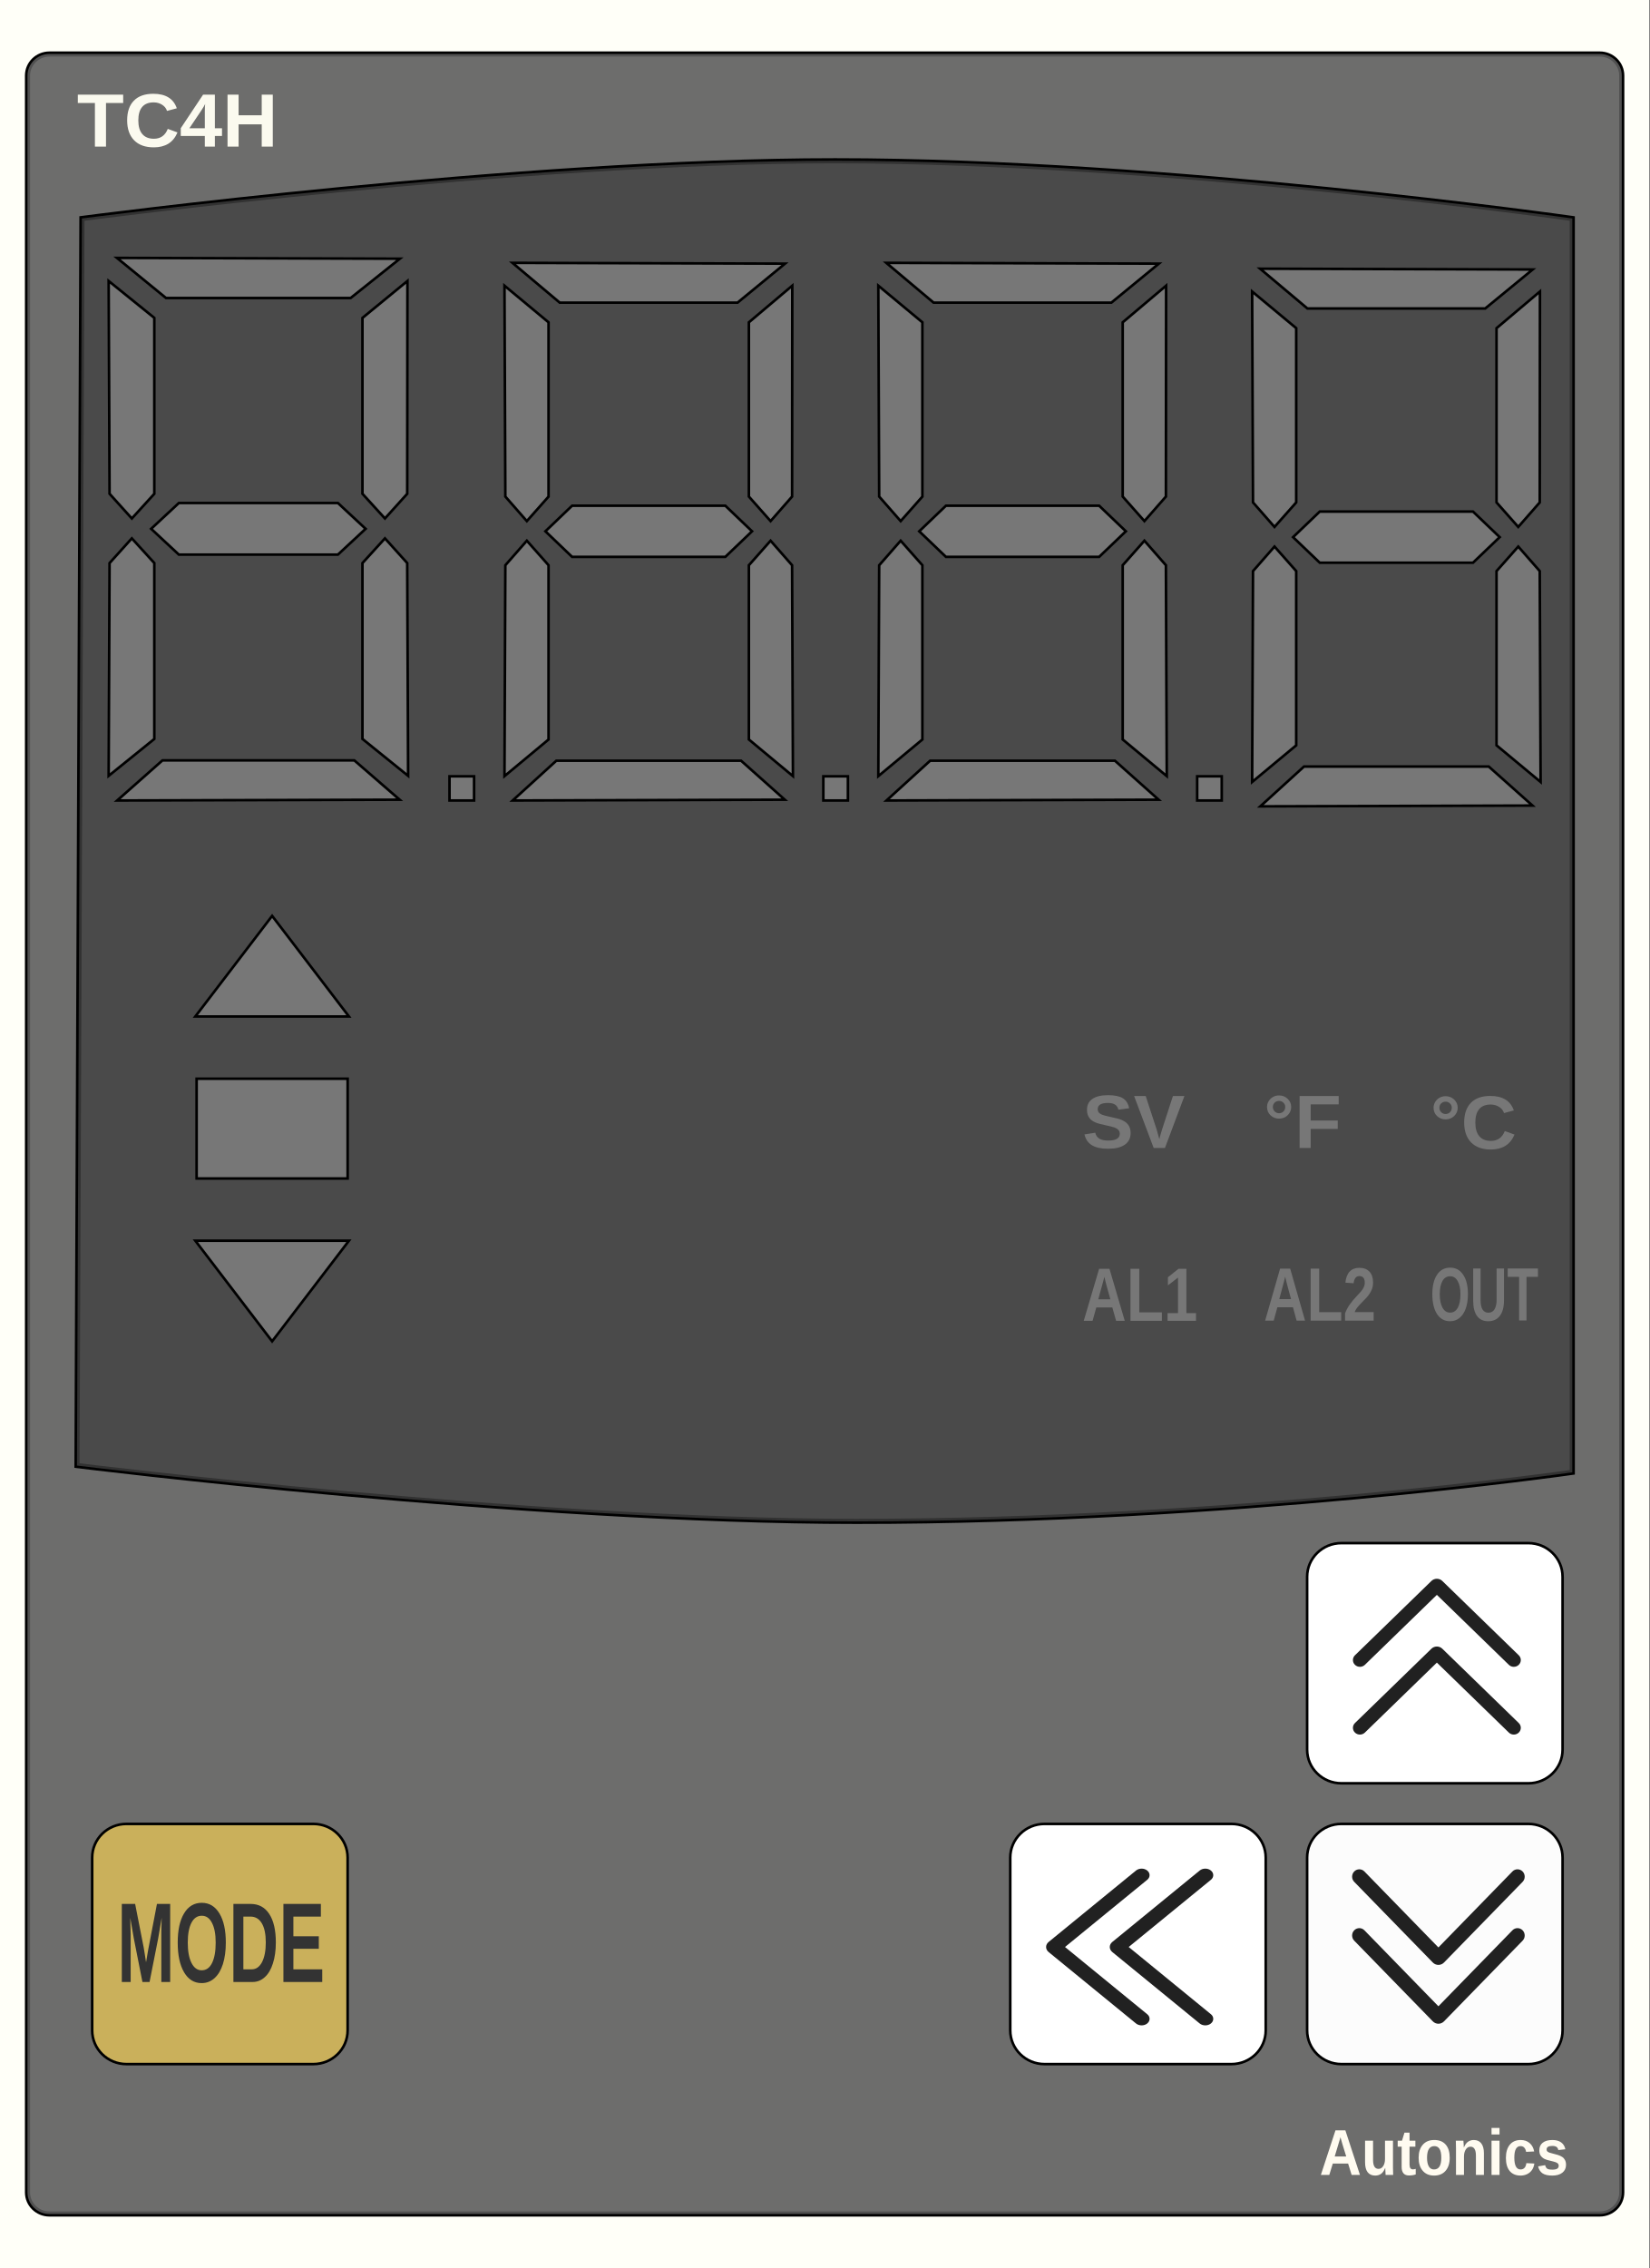
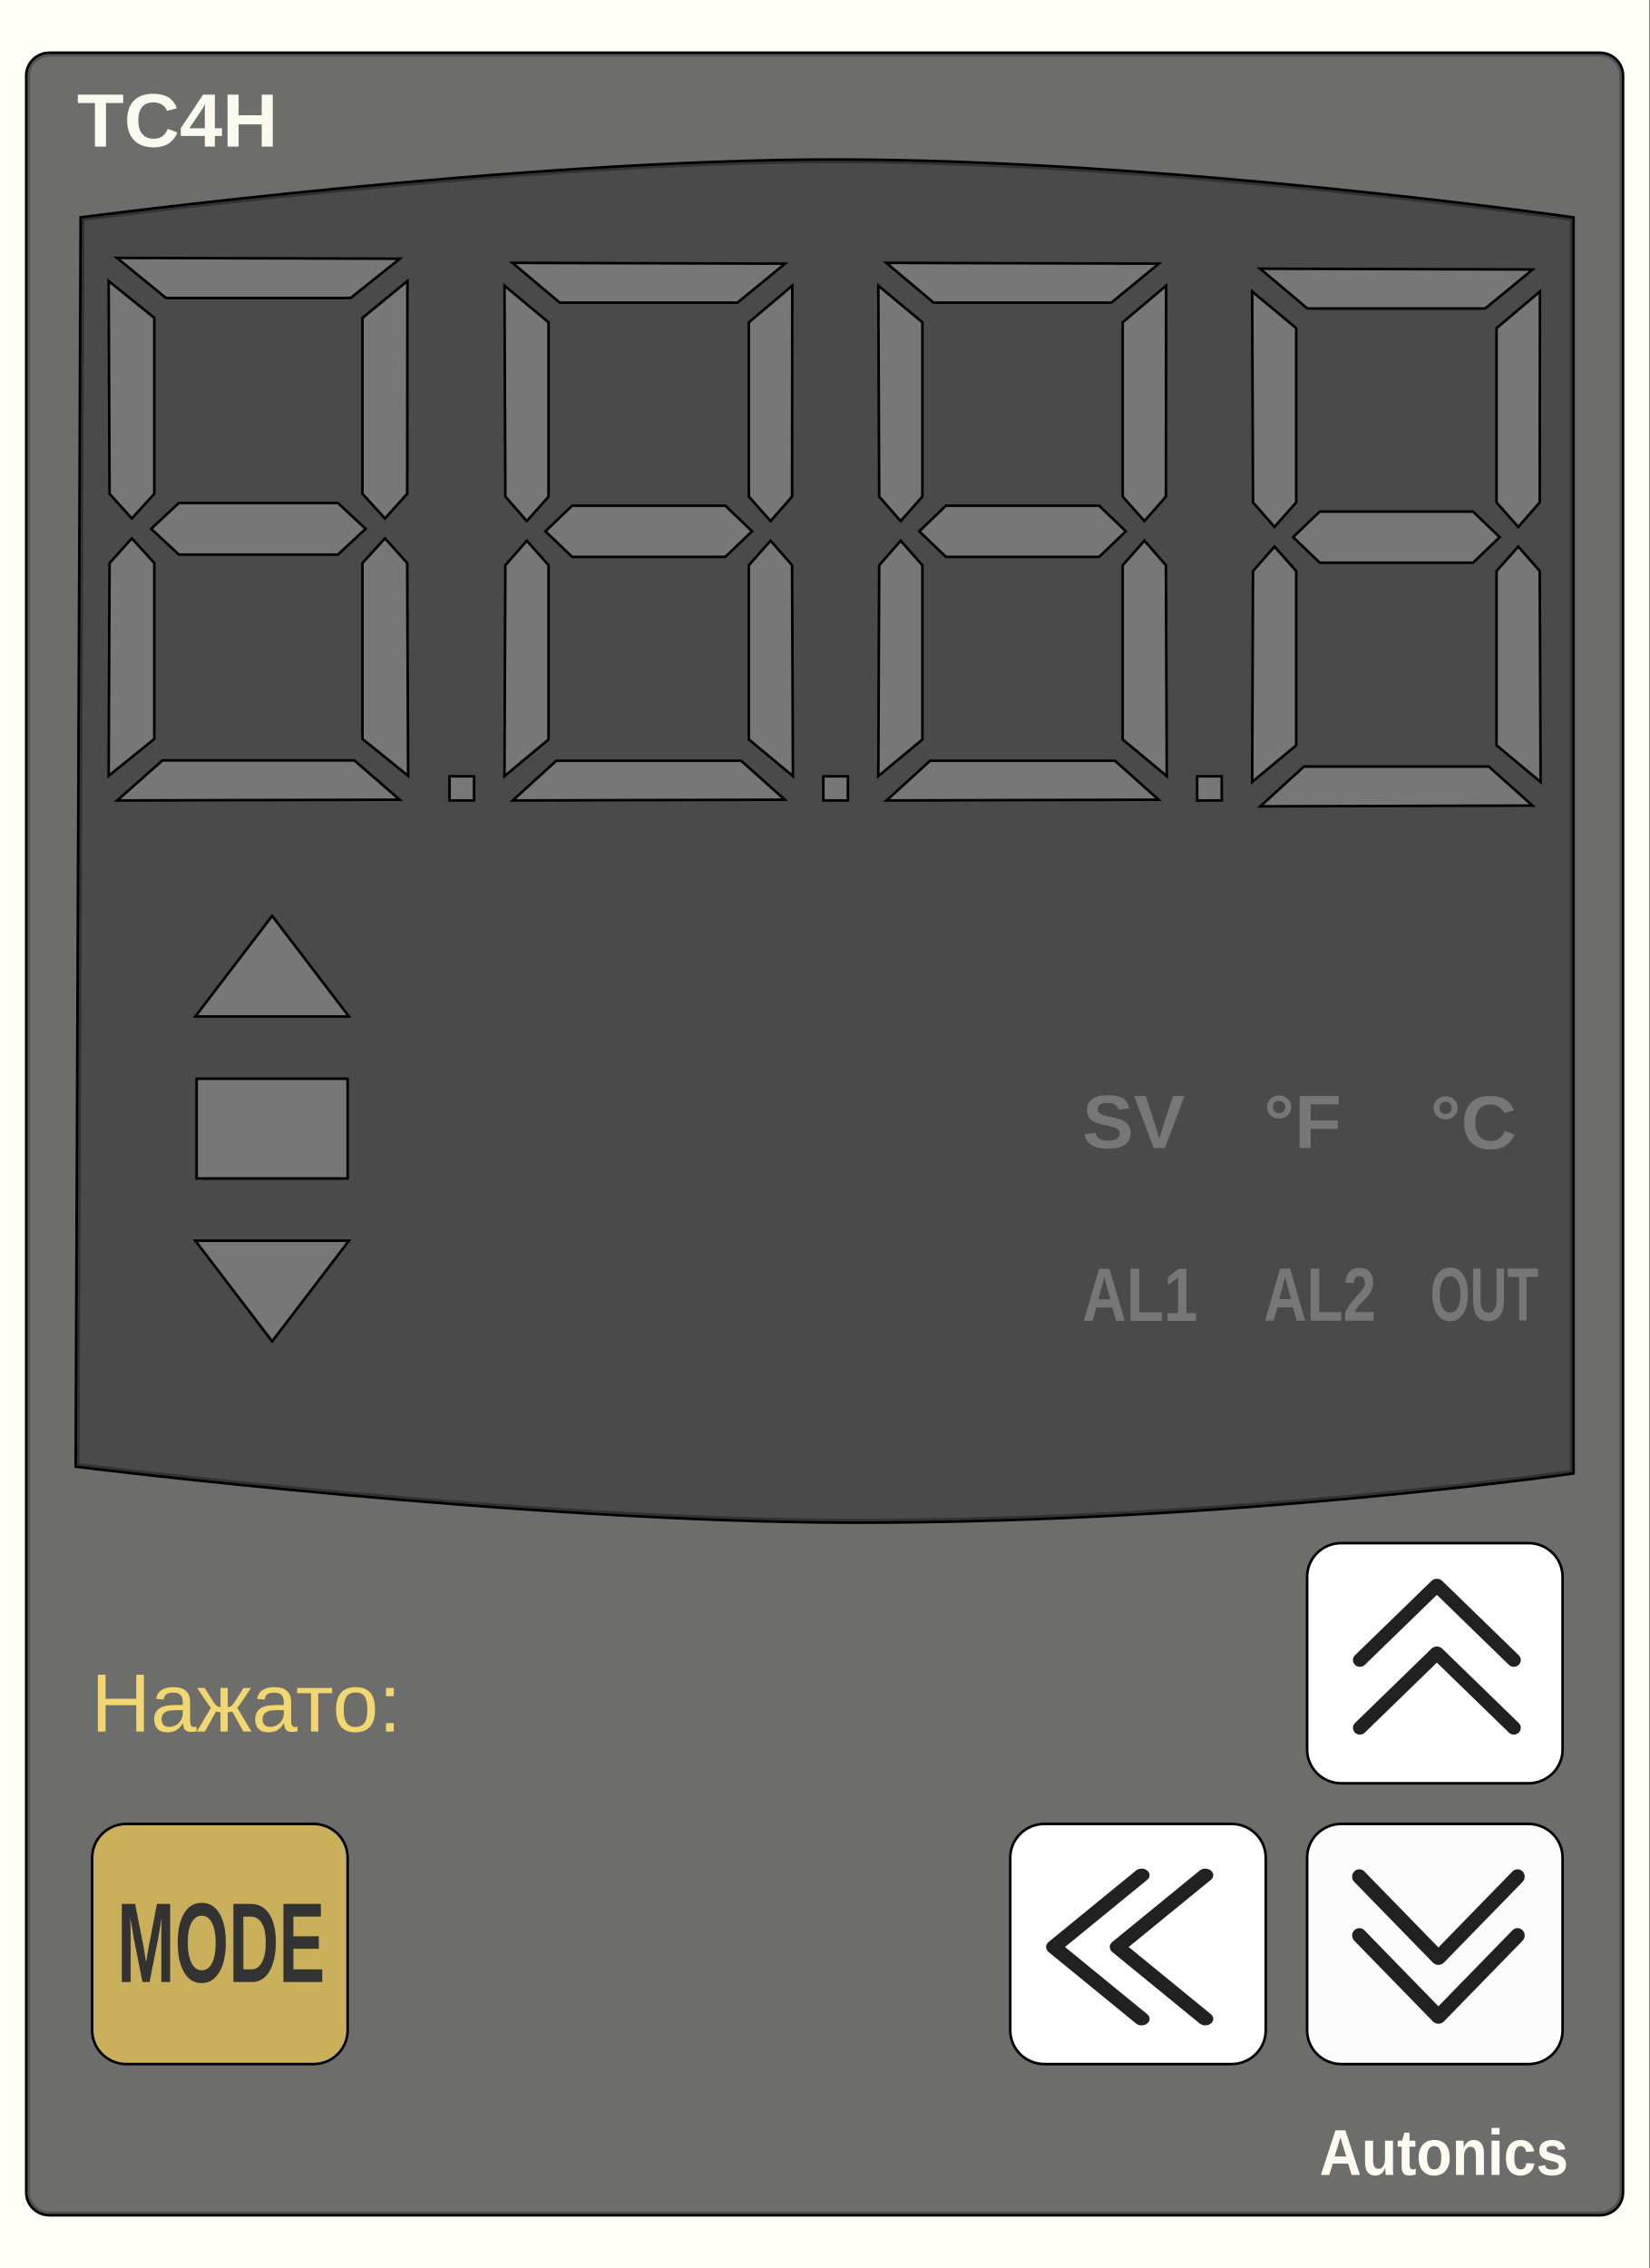
<svg xmlns="http://www.w3.org/2000/svg" xmlns:ns1="https://boxy-svg.com" viewBox="0 0 320 440">
  <defs>
    <ns1:grid x="0" y="0" width="2" height="2" />
  </defs>
  <g id="svg-tc4h" transform="matrix(1.066667, 0, 0, 1.047619, -10.66667, -10.47619)">
    <rect x="10" y="10" width="300" height="420" style="stroke: rgb(108, 108, 108); vector-effect: non-scaling-stroke; paint-order: stroke; fill: rgb(255, 255, 248);" />
    <rect style="stroke: rgb(0, 0, 0); vector-effect: non-scaling-stroke; paint-order: stroke; fill: rgba(91, 91, 91, 0.89);" x="15" y="20" width="290" height="400" rx="4" ry="4" />
    <text style="fill: rgb(251, 250, 239); font-family: Arial, sans-serif; font-size: 14px; font-weight: 700; white-space: pre;" x="24" y="37.147">TC4H</text>
    <g id="tc4h-keyboard">
      <g id="mode-button" transform="matrix(1, 0, 0, 1, 3, 0)">
        <rect style="stroke: rgb(0, 0, 0); vector-effect: non-scaling-stroke; paint-order: stroke; fill: rgb(202, 176, 91);" x="24" y="348" width="46" height="44" rx="6" ry="6" />
        <text style="fill: rgb(51, 51, 51); font-family: Arial, sans-serif; font-size: 12.6px; font-weight: 700; white-space: pre;" transform="matrix(1, 0, 0, 1.666665, -1.794161, -244.8221)" x="30.109" y="373.114">MODE</text>
      </g>
      <g id="left-button">
        <rect style="stroke: rgb(0, 0, 0); vector-effect: non-scaling-stroke; paint-order: stroke; fill: rgb(255, 255, 255);" x="194" y="348" width="46" height="44" rx="6" ry="6" />
        <g transform="matrix(2.896488, 0, 0, 2.418646, 185.8024, 346.3689)" style="">
          <path d="M11.353 15.854C11.159 16.049 10.842 16.05 10.646 15.855L5.162 10.39C4.946 10.175 4.946 9.826 5.162 9.611L10.646 4.146C10.842 3.951 11.159 3.951 11.353 4.147C11.548 4.343 11.548 4.659 11.352 4.854L6.188 10L11.352 15.147C11.548 15.341 11.548 15.658 11.353 15.854ZM15.352 15.854C15.158 16.049 14.841 16.05 14.645 15.855L9.161 10.39C8.945 10.175 8.945 9.826 9.161 9.611L14.645 4.146C14.841 3.951 15.158 3.951 15.352 4.147C15.547 4.343 15.547 4.659 15.351 4.854L10.187 10L15.351 15.147C15.547 15.341 15.547 15.658 15.352 15.854Z" fill="#212121" />
        </g>
      </g>
      <g id="up-button">
        <rect style="stroke: rgb(0, 0, 0); vector-effect: non-scaling-stroke; paint-order: stroke; fill: rgb(255, 255, 255);" x="248" y="296" width="46" height="44" rx="6" ry="6" />
        <g transform="matrix(2.544827, 0, 0, 2.509096, 245.9181, 292.3284)" style="">
          <path d="M4.146 9.646C3.951 9.842 3.951 10.158 4.147 10.353C4.343 10.548 4.659 10.548 4.854 10.352L10 5.188L15.146 10.352C15.341 10.548 15.657 10.548 15.853 10.353C16.049 10.158 16.049 9.842 15.854 9.646L10.39 4.162C10.175 3.946 9.825 3.946 9.61 4.162L4.146 9.646ZM4.146 14.647C3.951 14.843 3.951 15.159 4.147 15.354C4.343 15.549 4.659 15.549 4.854 15.353L10 10.188L15.146 15.353C15.341 15.549 15.657 15.549 15.853 15.354C16.049 15.159 16.049 14.843 15.854 14.647L10.39 9.163C10.175 8.947 9.825 8.947 9.61 9.163L4.146 14.647Z" fill="#212121" />
        </g>
      </g>
      <g id="down-button">
        <rect style="stroke: rgb(0, 0, 0); vector-effect: non-scaling-stroke; paint-order: stroke; fill: rgb(252, 252, 252);" x="248" y="348" width="46" height="44" rx="6" ry="6" />
        <g transform="matrix(2.615845, 0, 0, 2.723805, 245.4877, 343.9106)" style="">
          <path d="M15.854 8.646C16.049 8.841 16.05 9.157 15.855 9.353L10.39 14.837C10.175 15.053 9.826 15.053 9.611 14.837L4.146 9.353C3.951 9.157 3.951 8.841 4.147 8.646C4.343 8.451 4.659 8.451 4.854 8.647L10 13.812L15.147 8.647C15.341 8.451 15.658 8.451 15.854 8.646ZM15.854 4.646C16.049 4.841 16.05 5.157 15.855 5.353L10.39 10.837C10.175 11.053 9.826 11.053 9.611 10.837L4.146 5.353C3.951 5.157 3.951 4.841 4.147 4.646C4.343 4.451 4.659 4.451 4.854 4.647L10 9.812L15.147 4.647C15.341 4.451 15.658 4.451 15.854 4.646Z" fill="#212121" />
        </g>
      </g>
    </g>
    <text style="fill: rgb(255, 251, 240); font-family: Arial, sans-serif; font-size: 10.588px; font-weight: 700; line-height: 16.941px; white-space: pre;" transform="matrix(1, 0, 0, 1.133334, 4.844986, -55.8742)" x="245.155" y="413.498">Autonics</text>
    <g id="tc4h-display">
      <path style="vector-effect: non-scaling-stroke; paint-order: stroke; stroke: rgb(0, 0, 0); fill: rgba(65, 65, 65, 0.78);" d="M 296 282.653 C 296 282.653 233.884 291.739 165.828 291.739 C 105.624 291.739 24 281.4 24 281.4 L 24.899 50.461 C 24.899 50.461 104.328 39.769 161.914 39.769 C 222.118 39.769 296 50.461 296 50.461 L 296 282.653 Z" />
      <g id="digit-row">
        <g id="segment-0" transform="matrix(0.964285, 0, 0, 1.134726, 267.2141, -60.01151)" style="">
          <polygon style="stroke: rgb(0, 0, 0); vector-effect: non-scaling-stroke; paint-order: stroke; fill: rgb(119, 119, 119);" points="-244 104 -192 104.127 -200.689 110.127 -235.334 110.127" id="seg-0-2" />
          <polygon style="stroke: rgb(0, 0, 0); vector-effect: non-scaling-stroke; paint-order: stroke; fill: rgb(119, 119, 119);" points="-260.937 131.064 -226.736 130.896 -222.936 126.937 -226.736 122.937 -255.256 122.937" id="seg-0-1" transform="matrix(0, 1, -1, 0, -114.936, 368.937)" />
          <polygon style="stroke: rgb(0, 0, 0); vector-effect: non-scaling-stroke; paint-order: stroke; fill: rgb(119, 119, 119);" points="-237.873 148 -232.905 152 -203.095 152 -198.127 148 -203.095 144 -232.905 144" id="seg-0-0" />
          <polygon style="stroke: rgb(0, 0, 0); vector-effect: non-scaling-stroke; paint-order: stroke; fill: rgb(119, 119, 119);" points="-213.127 123 -178.927 123.04 -175.127 127 -178.927 131 -207.446 131" id="seg-0-3" transform="matrix(0, 1, -1, 0, -67.127, 321.127)" />
          <polygon style="stroke: rgb(0, 0, 0); vector-effect: non-scaling-stroke; paint-order: stroke; fill: rgb(119, 119, 119);" points="-260.937 164.809 -226.736 164.977 -222.936 168.936 -226.736 172.936 -255.256 172.936" id="seg-0-6" transform="matrix(0, -1, 1, 0, -410.809, -73.064)" />
          <polygon style="stroke: rgb(0, 0, 0); vector-effect: non-scaling-stroke; paint-order: stroke; fill: rgb(119, 119, 119);" points="-213.064 172.936 -178.863 172.768 -175.063 168.809 -178.863 164.809 -207.383 164.809" id="seg-0-4" transform="matrix(0, -1, 1, 0, -362.936, -25.19099)" />
          <polygon style="stroke: rgb(0, 0, 0); vector-effect: non-scaling-stroke; paint-order: stroke; fill: rgb(119, 119, 119);" points="-244 192.127 -192 192 -200 186 -236 186" id="seg-0-5" />
        </g>
        <g id="segment-1" transform="matrix(0.928571, 0, 0, 1.124326, 330.4285, -58.01335)" style="">
          <polygon style="stroke: rgb(0, 0, 0); vector-effect: non-scaling-stroke; paint-order: stroke; fill: rgb(119, 119, 119);" points="-244 104 -192 104.127 -200.689 110.127 -235.334 110.127" id="seg-1-2" />
          <polygon style="stroke: rgb(0, 0, 0); vector-effect: non-scaling-stroke; paint-order: stroke; fill: rgb(119, 119, 119);" points="-260.937 131.064 -226.736 130.896 -222.936 126.937 -226.736 122.937 -255.256 122.937" id="seg-1-1" transform="matrix(0, 1, -1, 0, -114.936, 368.937)" />
          <polygon style="stroke: rgb(0, 0, 0); vector-effect: non-scaling-stroke; paint-order: stroke; fill: rgb(119, 119, 119);" points="-237.873 148 -232.905 152 -203.095 152 -198.127 148 -203.095 144 -232.905 144" id="seg-1-0" />
          <polygon style="stroke: rgb(0, 0, 0); vector-effect: non-scaling-stroke; paint-order: stroke; fill: rgb(119, 119, 119);" points="-213.127 123 -178.927 123.04 -175.127 127 -178.927 131 -207.446 131" id="seg-1-3" transform="matrix(0, 1, -1, 0, -67.127, 321.127)" />
          <polygon style="stroke: rgb(0, 0, 0); vector-effect: non-scaling-stroke; paint-order: stroke; fill: rgb(119, 119, 119);" points="-260.937 164.809 -226.736 164.977 -222.936 168.936 -226.736 172.936 -255.256 172.936" id="seg-1-6" transform="matrix(0, -1, 1, 0, -410.809, -73.064)" />
          <polygon style="stroke: rgb(0, 0, 0); vector-effect: non-scaling-stroke; paint-order: stroke; fill: rgb(119, 119, 119);" points="-213.064 172.936 -178.863 172.768 -175.063 168.809 -178.863 164.809 -207.383 164.809" id="seg-1-4" transform="matrix(0, -1, 1, 0, -362.936, -25.19099)" />
          <polygon style="stroke: rgb(0, 0, 0); vector-effect: non-scaling-stroke; paint-order: stroke; fill: rgb(119, 119, 119);" points="-244 192.127 -192 192 -200 186 -236 186" id="seg-1-5" />
        </g>
        <g id="segment-2" transform="matrix(0.928572, 0, 0, 1.124326, 398.4287, -58.01335)" style="">
          <polygon style="stroke: rgb(0, 0, 0); vector-effect: non-scaling-stroke; paint-order: stroke; fill: rgb(119, 119, 119);" points="-244 104 -192 104.127 -200.689 110.127 -235.334 110.127" id="seg-2-2" />
          <polygon style="stroke: rgb(0, 0, 0); vector-effect: non-scaling-stroke; paint-order: stroke; fill: rgb(119, 119, 119);" points="-260.937 131.064 -226.736 130.896 -222.936 126.937 -226.736 122.937 -255.256 122.937" id="seg-2-1" transform="matrix(0, 1, -1, 0, -114.936, 368.937)" />
          <polygon style="stroke: rgb(0, 0, 0); vector-effect: non-scaling-stroke; paint-order: stroke; fill: rgb(119, 119, 119);" points="-237.873 148 -232.905 152 -203.095 152 -198.127 148 -203.095 144 -232.905 144" id="seg-2-0" />
          <polygon style="stroke: rgb(0, 0, 0); vector-effect: non-scaling-stroke; paint-order: stroke; fill: rgb(119, 119, 119);" points="-213.127 123 -178.927 123.04 -175.127 127 -178.927 131 -207.446 131" id="seg-2-3" transform="matrix(0, 1, -1, 0, -67.127, 321.127)" />
          <polygon style="stroke: rgb(0, 0, 0); vector-effect: non-scaling-stroke; paint-order: stroke; fill: rgb(119, 119, 119);" points="-260.937 164.809 -226.736 164.977 -222.936 168.936 -226.736 172.936 -255.256 172.936" id="seg-2-6" transform="matrix(0, -1, 1, 0, -410.809, -73.064)" />
          <polygon style="stroke: rgb(0, 0, 0); vector-effect: non-scaling-stroke; paint-order: stroke; fill: rgb(119, 119, 119);" points="-213.064 172.936 -178.863 172.768 -175.063 168.809 -178.863 164.809 -207.383 164.809" id="seg-2-4" transform="matrix(0, -1, 1, 0, -362.936, -25.19099)" />
          <polygon style="stroke: rgb(0, 0, 0); vector-effect: non-scaling-stroke; paint-order: stroke; fill: rgb(119, 119, 119);" points="-244 192.127 -192 192 -200 186 -236 186" id="seg-2-5" />
        </g>
        <g id="segment-3" transform="matrix(0.928571, 0, 0, 1.124324, 466.4285, -56.92969)" style="">
          <polygon style="stroke: rgb(0, 0, 0); vector-effect: non-scaling-stroke; paint-order: stroke; fill: rgb(119, 119, 119);" points="-244 104 -192 104.127 -200.689 110.127 -235.334 110.127" id="seg-3-2" />
          <polygon style="stroke: rgb(0, 0, 0); vector-effect: non-scaling-stroke; paint-order: stroke; fill: rgb(119, 119, 119);" points="-260.937 131.064 -226.736 130.896 -222.936 126.937 -226.736 122.937 -255.256 122.937" id="seg-3-1" transform="matrix(0, 1, -1, 0, -114.936, 368.937)" />
          <polygon style="stroke: rgb(0, 0, 0); vector-effect: non-scaling-stroke; paint-order: stroke; fill: rgb(119, 119, 119);" points="-237.873 148 -232.905 152 -203.095 152 -198.127 148 -203.095 144 -232.905 144" id="seg-3-0" />
          <polygon style="stroke: rgb(0, 0, 0); vector-effect: non-scaling-stroke; paint-order: stroke; fill: rgb(119, 119, 119);" points="-213.127 123 -178.927 123.04 -175.127 127 -178.927 131 -207.446 131" id="seg-3-3" transform="matrix(0, 1, -1, 0, -67.127, 321.127)" />
          <polygon style="stroke: rgb(0, 0, 0); vector-effect: non-scaling-stroke; paint-order: stroke; fill: rgb(119, 119, 119);" points="-260.937 164.809 -226.736 164.977 -222.936 168.936 -226.736 172.936 -255.256 172.936" id="seg-3-6" transform="matrix(0, -1, 1, 0, -410.809, -73.064)" />
          <polygon style="stroke: rgb(0, 0, 0); vector-effect: non-scaling-stroke; paint-order: stroke; fill: rgb(119, 119, 119);" points="-213.064 172.936 -178.863 172.768 -175.063 168.809 -178.863 164.809 -207.383 164.809" id="seg-3-4" transform="matrix(0, -1, 1, 0, -362.936, -25.19099)" />
          <polygon style="stroke: rgb(0, 0, 0); vector-effect: non-scaling-stroke; paint-order: stroke; fill: rgb(119, 119, 119);" points="-244 192.127 -192 192 -200 186 -236 186" id="seg-3-5" />
        </g>
        <rect x="92" y="154" width="4" height="4" style="stroke: rgb(0, 0, 0); vector-effect: non-scaling-stroke; paint-order: stroke; fill: rgb(119, 119, 119);" id="dot-1000" />
        <rect x="160" y="154" width="4" height="4" style="stroke: rgb(0, 0, 0); vector-effect: non-scaling-stroke; paint-order: stroke; fill: rgb(119, 119, 119);" id="dot-100" />
        <rect x="228" y="154" width="4" height="4" style="stroke: rgb(0, 0, 0); vector-effect: non-scaling-stroke; paint-order: stroke; fill: rgb(119, 119, 119);" id="dot-10" />
      </g>
      <g id="alarm-lamp">
        <rect x="46" y="210" width="27" height="18" style="stroke: rgb(0, 0, 0); vector-effect: non-scaling-stroke; paint-order: stroke; fill: rgb(119, 119, 119);" id="alarm-norm" />
        <path d="M 59.5 180 L 73 198 L 46 198 L 59.5 180 Z" style="stroke: rgb(0, 0, 0); vector-effect: non-scaling-stroke; paint-order: stroke; fill: rgb(119, 119, 119);" id="alarm-up" ns1:shape="triangle 46 180 27 18 0.5 0 1@7f735208" />
        <path d="M 59.5 -258 L 73 -240 L 46 -240 L 59.5 -258 Z" style="stroke: rgb(0, 0, 0); vector-effect: non-scaling-stroke; paint-order: stroke; fill: rgb(119, 119, 119);" transform="matrix(1, 0, 0, -1, 0, 0)" id="alarm-down" ns1:shape="triangle 46 -258 27 18 0.5 0 1@f76efca7" />
      </g>
      <g id="txt-lamp" transform="matrix(1, 0, 0, 1, 3.863329, 1.709167)">
        <text style="fill: rgb(119, 119, 119); font-family: Arial, sans-serif; font-size: 14px; font-weight: 700; white-space: pre;" id="txt-lamp-sv" x="203" y="220.881">SV</text>
        <text style="fill: rgb(119, 119, 119); font-family: Arial, sans-serif; font-size: 14px; font-weight: 700; white-space: pre;" x="266.293" y="221.027" id="txt-lamp-C">°C</text>
        <text style="fill: rgb(119, 119, 119); font-family: Arial, sans-serif; font-size: 14px; font-weight: 700; white-space: pre;" x="236" y="220.881" id="txt-lamp-F">°F</text>
        <text style="fill: rgb(119, 119, 119); font-family: Arial, sans-serif; font-size: 14px; font-weight: 700; white-space: pre;" x="203" y="252.881" transform="matrix(0.794132, 0, 0, 1, 41.79116, 0)" id="txt-lamp-AL1">AL1</text>
        <text style="fill: rgb(119, 119, 119); font-family: Arial, sans-serif; font-size: 14px; font-weight: 700; white-space: pre;" x="235.558" y="252.95" transform="matrix(0.773077, 0, 0, 1, 53.89554, -0.101632)" id="txt-lamp-AL2">AL2</text>
        <text style="fill: rgb(119, 119, 119); font-family: Arial, sans-serif; font-size: 14px; font-weight: 700; white-space: pre;" x="264" y="252.693" transform="matrix(0.666334, 0, 0, 0.999999, 90.38086, 0.127027)" id="txt-lamp-OUT">OUT</text>
      </g>
    </g>
+     <text style="fill: rgb(241, 215, 112); font-family: Arial, sans-serif; font-size: 16px; white-space: pre;" x="17.674" y="335.922" transform="matrix(0.9375, 0, 0, 0.954546, 9.999998, 10)" id="mode-timer">Нажато:</text>
  </g>
</svg>
